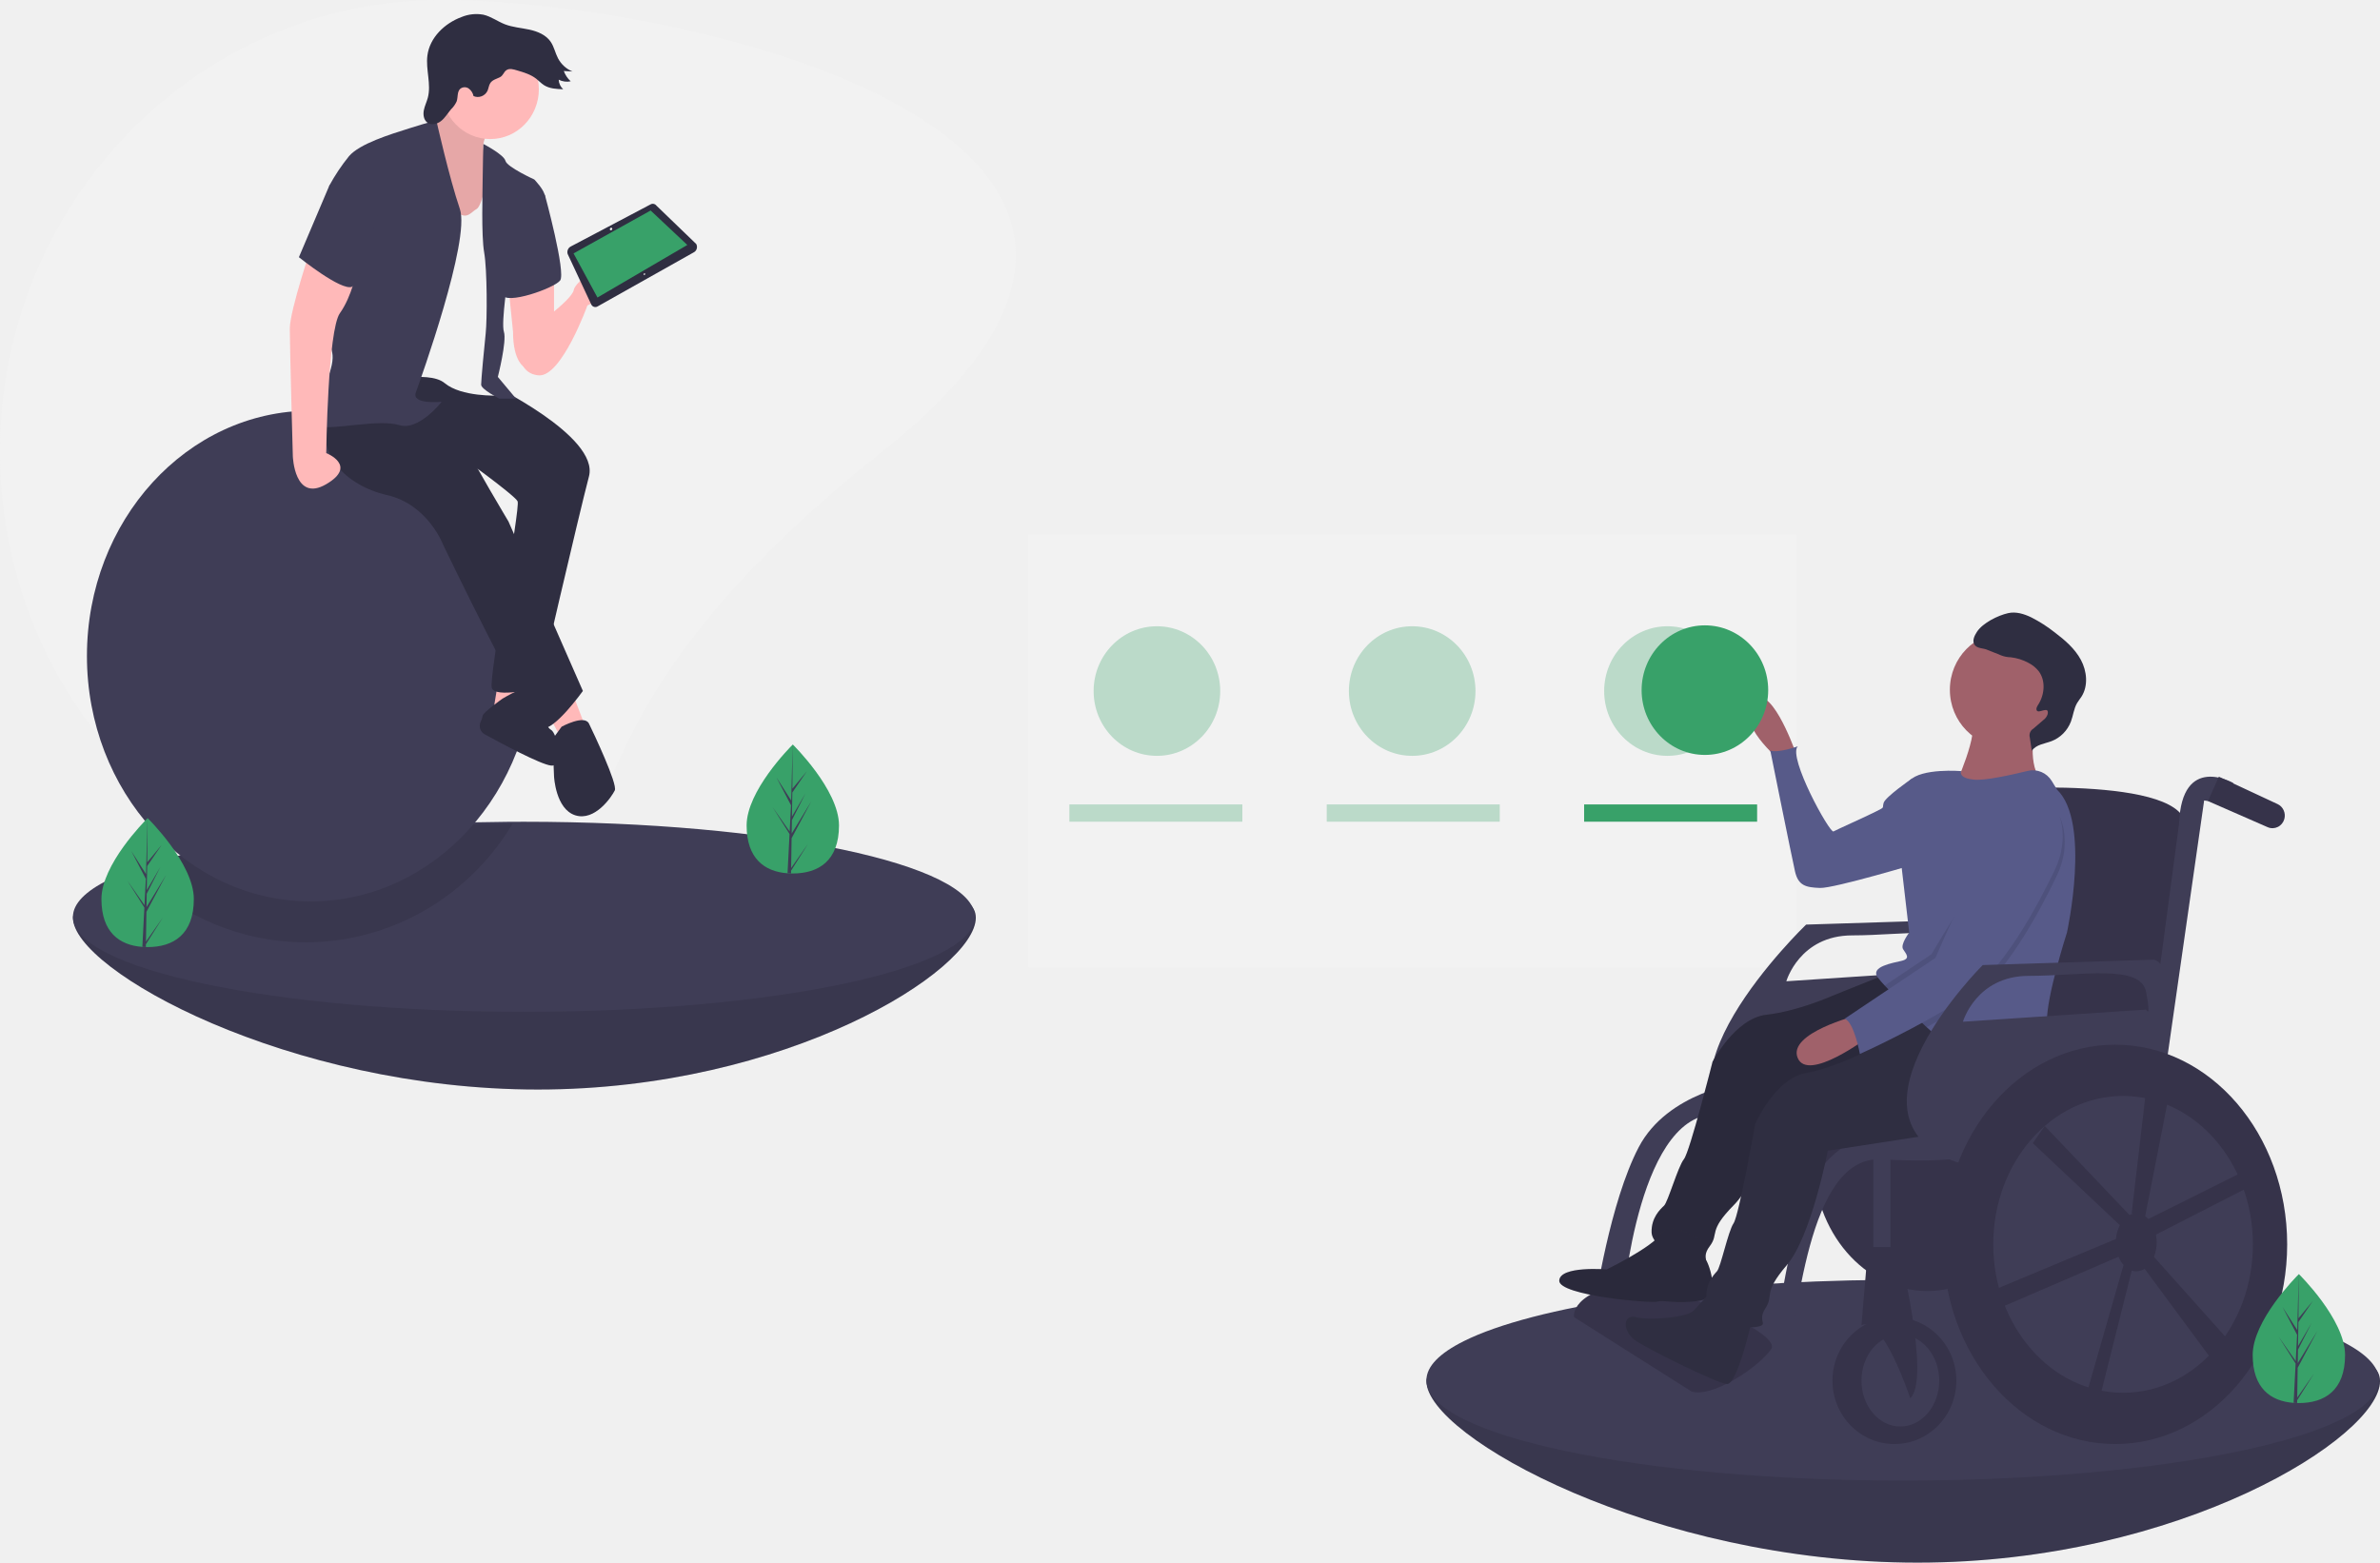
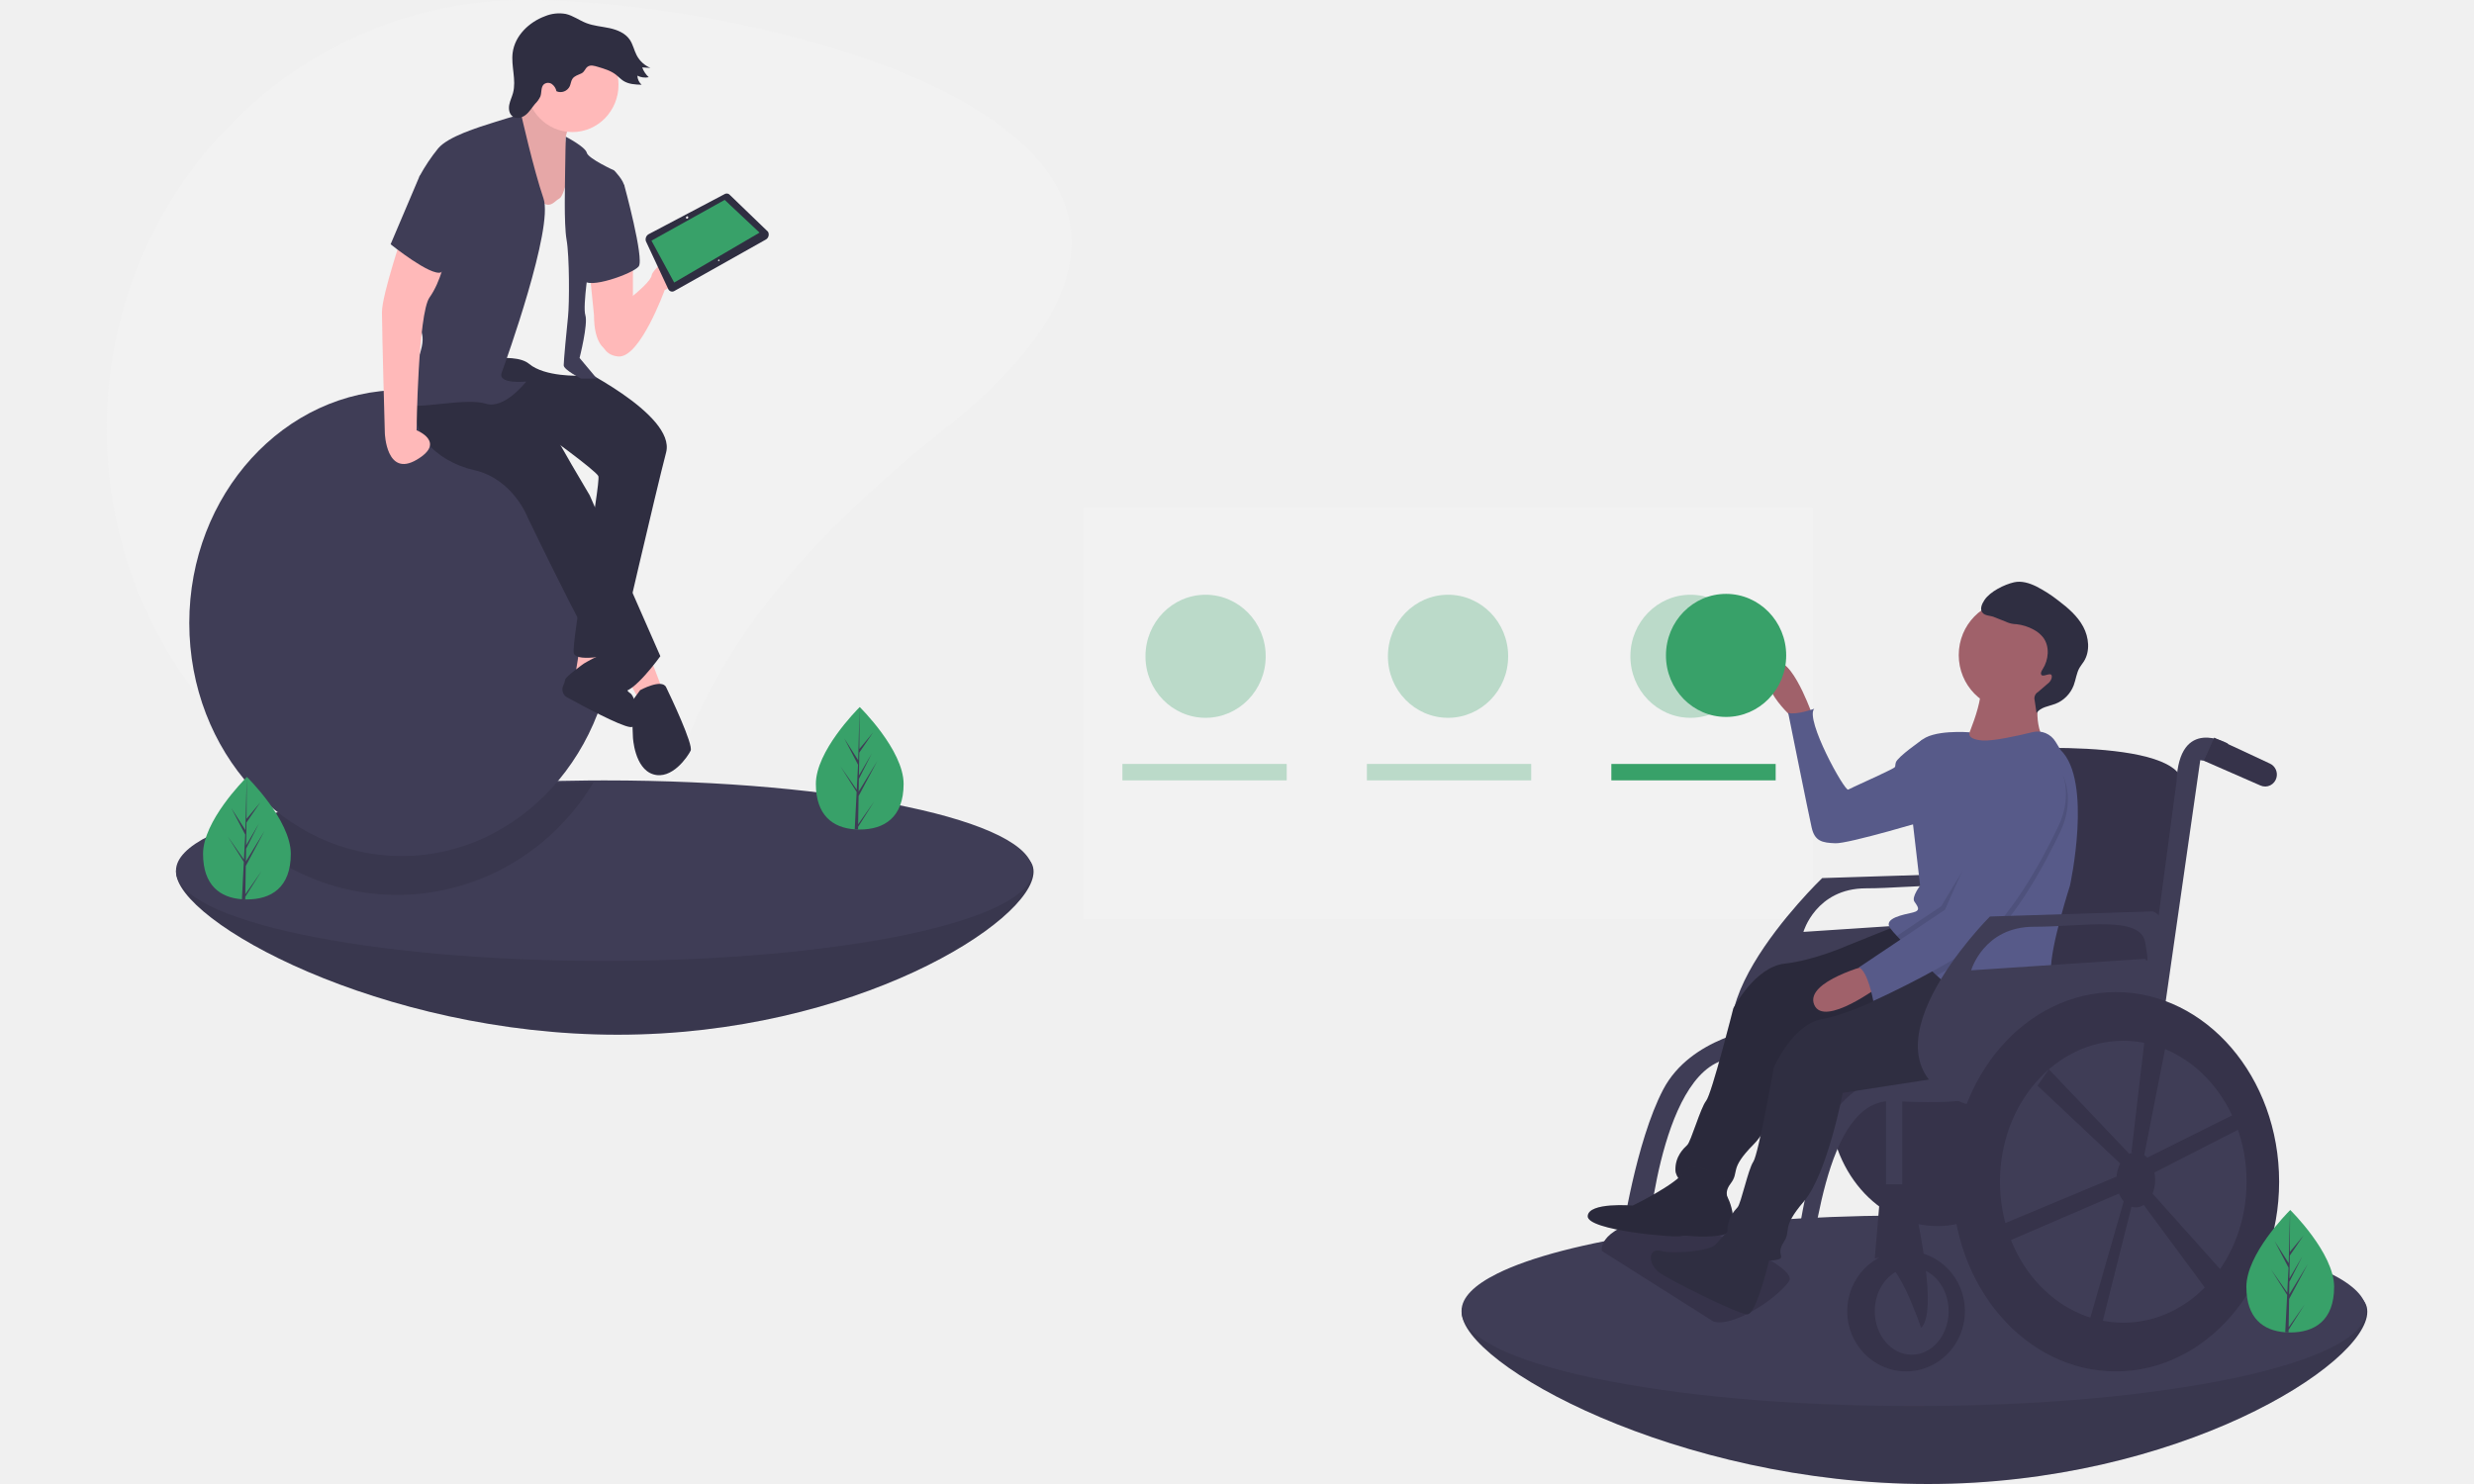
- <svg xmlns="http://www.w3.org/2000/svg" width="399" height="262" viewBox="0 0 399 262" fill="none">
+ <svg xmlns="http://www.w3.org/2000/svg" width="500" height="300" viewBox="0 0 399 262" fill="none">
  <g clip-path="url(#clip0)">
    <path d="M147.906 75.713C81.175 128.653 114.796 151.426 73.953 151.426C33.11 151.426 0 117.528 0 75.713C0 33.898 33.11 0 73.953 0C114.796 0 214.637 22.773 147.906 75.713Z" fill="#F2F2F2" />
    <path d="M163.59 153.879C163.59 162.678 131.921 182.678 90.17 182.678C48.42 182.678 12.23 162.678 12.23 153.879C12.23 151.679 15.775 154.412 19.598 152.508C30.725 146.957 57.258 151.049 87.373 150.82C88.302 150.812 89.234 150.807 90.17 150.807C131.921 150.807 163.59 145.081 163.59 153.879Z" fill="#3F3D56" />
    <path opacity="0.1" d="M163.59 153.879C163.59 162.678 131.921 182.678 90.17 182.678C48.42 182.678 12.23 162.678 12.23 153.879C12.23 151.679 15.775 154.412 19.598 152.508C30.725 146.957 57.258 151.049 87.373 150.82C88.302 150.812 89.234 150.807 90.17 150.807C131.921 150.807 163.59 145.081 163.59 153.879Z" fill="black" />
    <path d="M163.422 153.715C163.422 162.513 129.577 169.65 87.826 169.65C46.075 169.65 12.23 162.513 12.23 153.715C12.23 151.514 14.343 149.421 18.165 147.517C29.293 141.966 54.914 138.021 85.029 137.793C85.958 137.784 86.89 137.78 87.826 137.78C129.577 137.78 163.422 144.916 163.422 153.715Z" fill="#3F3D56" />
    <path opacity="0.1" d="M85.928 138.119C82.716 143.479 78.362 148.025 73.191 151.416C68.019 154.807 62.165 156.955 56.066 157.7C49.968 158.445 43.785 157.767 37.979 155.716C32.174 153.666 26.897 150.296 22.544 145.86C33.093 141.441 57.38 138.301 85.928 138.119Z" fill="black" />
    <path d="M52.079 151.137C72.793 151.137 89.584 132.718 89.584 109.996C89.584 87.275 72.793 68.856 52.079 68.856C31.366 68.856 14.575 87.275 14.575 109.996C14.575 132.718 31.366 151.137 52.079 151.137Z" fill="#3F3D56" />
    <path d="M92.882 46.253V55.897L88.045 61.632C88.045 61.632 86.008 60.85 86.008 55.637L85.244 48.078L92.882 46.253Z" fill="#FFB9B9" />
    <path d="M88.045 55.897C88.045 55.897 95.937 50.424 96.192 48.599C96.447 46.775 107.649 38.434 105.866 43.647C104.084 48.86 98.483 51.206 98.483 51.206C98.483 51.206 94.155 63.196 90.336 62.935C86.517 62.674 86.517 57.722 88.045 55.897Z" fill="#FFB9B9" />
    <path d="M83.462 114.544L82.698 119.236L86.772 118.194V114.544H83.462Z" fill="#FFB9B9" />
    <path d="M84.226 117.151C84.226 117.151 88.934 114.295 89.126 115.593C89.318 116.89 91.355 121.843 92.373 122.364C93.391 122.885 94.664 128.62 92.373 128.359C90.598 128.157 84.089 124.672 81.244 123.11C80.894 122.917 80.629 122.594 80.505 122.207C80.38 121.82 80.406 121.399 80.576 121.03C80.742 120.714 80.858 120.372 80.916 120.018C80.916 119.497 84.226 117.151 84.226 117.151Z" fill="#2F2E41" />
    <path d="M81.935 64.238C81.935 64.238 100.52 73.101 98.738 79.878C96.956 86.655 90.336 115.326 90.336 115.326C90.336 115.326 82.953 117.151 82.444 115.326C81.935 113.502 87.281 85.091 86.772 84.048C86.263 83.005 76.843 76.228 76.843 76.228L57.493 67.888L65.641 60.068L81.935 64.238Z" fill="#2F2E41" />
    <path d="M95.937 116.108L98.229 122.104L94.155 123.928L91.609 119.236L95.937 116.108Z" fill="#FFB9B9" />
    <path d="M82.189 21.491C82.189 21.491 79.898 24.619 81.68 26.183C83.462 27.747 82.189 33.481 82.189 33.481L79.898 39.998L70.733 38.173V27.486L71.242 22.273C71.242 22.273 75.824 17.842 76.334 14.453C76.843 11.065 82.189 21.491 82.189 21.491Z" fill="#FFB9B9" />
    <path opacity="0.1" d="M82.189 21.491C82.189 21.491 79.898 24.619 81.68 26.183C83.462 27.747 82.189 33.481 82.189 33.481L79.898 39.998L70.733 38.173V27.486L71.242 22.273C71.242 22.273 75.824 17.842 76.334 14.453C76.843 11.065 82.189 21.491 82.189 21.491Z" fill="black" />
    <path d="M66.913 62.153C66.913 62.153 78.879 75.707 78.879 76.228C78.879 76.75 85.244 87.436 85.244 87.436L97.719 115.848C97.719 115.848 92.882 122.625 90.845 122.103C88.809 121.582 74.297 91.346 74.297 91.346C74.297 91.346 71.751 84.569 64.877 83.005C58.003 81.442 52.656 75.968 55.202 69.712C57.748 63.456 66.913 62.153 66.913 62.153Z" fill="#2F2E41" />
    <path d="M82.189 23.316C86.689 23.316 90.336 19.581 90.336 14.975C90.336 10.368 86.689 6.634 82.189 6.634C77.69 6.634 74.042 10.368 74.042 14.975C74.042 19.581 77.69 23.316 82.189 23.316Z" fill="#FFB9B9" />
    <path d="M81.935 28.529C81.935 28.529 80.916 34.524 79.898 35.045C78.879 35.566 78.116 37.391 75.824 34.785C73.533 32.178 71.496 26.965 71.496 26.965L63.604 36.87L62.84 64.238C62.84 64.238 71.751 61.892 74.551 64.238C77.352 66.584 83.462 66.324 83.462 66.324L82.189 61.111L83.208 52.248L82.953 44.168L82.698 38.434L81.935 28.529Z" fill="#F2F2F2" />
    <path d="M81.038 24.142C81.038 24.142 84.481 25.922 84.735 26.965C84.99 28.008 89.572 30.093 89.572 30.093C89.572 30.093 91.355 31.917 91.355 32.96C91.355 34.002 85.244 45.993 85.244 45.993C85.244 45.993 83.971 54.073 84.481 55.637C84.99 57.201 83.462 63.196 83.462 63.196L86.517 66.845H83.717C83.717 66.845 80.662 65.281 80.662 64.499C80.662 63.717 81.171 58.243 81.425 55.897C81.68 53.552 81.68 45.211 81.171 42.343C80.662 39.476 80.916 31.917 80.916 30.093C80.916 28.268 81.038 24.142 81.038 24.142Z" fill="#3F3D56" />
    <path d="M73.151 20.184C73.151 20.184 72.005 20.448 68.696 21.491C65.386 22.534 60.294 24.098 58.512 26.183C57.261 27.725 56.153 29.383 55.202 31.135L56.221 49.902C56.221 49.902 54.184 53.812 54.438 55.897C54.693 57.983 56.73 58.243 55.202 62.674C53.675 67.106 50.62 71.015 53.42 71.537C56.221 72.058 63.604 70.233 66.913 71.276C70.223 72.319 74.042 67.366 74.042 67.366C74.042 67.366 68.95 67.888 69.714 65.802C70.478 63.717 78.879 40.258 77.097 35.045C75.315 29.832 73.151 20.184 73.151 20.184Z" fill="#3F3D56" />
    <path d="M90.082 31.657L91.355 32.699C91.355 32.699 94.919 45.732 93.901 47.035C92.882 48.338 84.735 51.206 84.226 49.381C83.717 47.556 90.082 31.657 90.082 31.657Z" fill="#3F3D56" />
    <path d="M52.402 40.779C52.402 40.779 48.583 51.987 48.583 55.115C48.583 58.243 49.092 76.489 49.092 76.489C49.092 76.489 49.346 84.309 54.693 81.181C60.039 78.053 54.693 75.968 54.693 75.968C54.693 75.968 54.948 55.376 56.984 52.509C59.021 49.642 59.785 45.471 59.785 45.471L52.402 40.779Z" fill="#FFB9B9" />
    <path d="M94.155 121.843C94.155 121.843 97.974 119.758 98.738 121.321C99.502 122.885 103.575 131.487 103.066 132.53C102.557 133.572 99.756 137.743 96.447 136.7C93.137 135.657 92.882 130.184 92.882 130.184L92.628 123.928L94.155 121.843Z" fill="#2F2E41" />
    <path d="M83.784 12.96C83.223 13.23 82.558 13.392 82.205 13.915C81.944 14.302 81.918 14.805 81.727 15.233C81.519 15.657 81.161 15.983 80.725 16.146C80.29 16.309 79.811 16.296 79.385 16.11C79.28 15.591 78.986 15.132 78.561 14.829C78.346 14.684 78.092 14.614 77.836 14.629C77.579 14.643 77.334 14.741 77.136 14.909C76.612 15.421 76.797 16.314 76.552 17.013C76.323 17.505 76.006 17.949 75.62 18.323C75.062 18.981 74.618 19.753 73.947 20.289C73.276 20.824 72.258 21.056 71.592 20.515C71.031 20.06 70.915 19.22 71.051 18.501C71.187 17.782 71.525 17.12 71.715 16.414C72.334 14.12 71.348 11.671 71.653 9.311C72.044 6.288 74.554 3.9 77.355 2.863C78.521 2.377 79.797 2.239 81.037 2.464C82.318 2.757 83.412 3.592 84.639 4.07C85.952 4.58 87.378 4.67 88.752 4.968C90.125 5.267 91.538 5.844 92.335 7.027C92.891 7.852 93.082 8.877 93.542 9.762C94.072 10.772 94.931 11.559 95.97 11.988L94.518 11.904C94.761 12.567 95.158 13.16 95.675 13.632C94.994 13.774 94.286 13.678 93.665 13.36C93.676 13.665 93.749 13.965 93.877 14.241C94.006 14.517 94.189 14.763 94.414 14.963C93.297 14.929 92.119 14.876 91.175 14.263C90.713 13.963 90.336 13.546 89.901 13.205C88.974 12.48 87.823 12.136 86.702 11.807C86.113 11.634 85.404 11.393 84.872 11.781C84.428 12.104 84.358 12.684 83.784 12.96Z" fill="#2F2E41" />
    <path d="M59.021 28.007L55.202 31.135L50.11 43.125C50.11 43.125 57.239 48.86 59.021 48.078C60.803 47.296 63.858 33.481 63.858 33.481L59.021 28.007Z" fill="#3F3D56" />
    <path d="M116.299 42.314L100.23 51.351C100.136 51.414 100.031 51.456 99.92 51.473C99.81 51.49 99.697 51.482 99.59 51.45C99.482 51.418 99.383 51.361 99.299 51.286C99.216 51.21 99.149 51.116 99.104 51.011L95.168 42.587C95.093 42.347 95.106 42.087 95.202 41.856C95.299 41.624 95.473 41.435 95.694 41.325L109.036 34.284C109.2 34.183 109.395 34.147 109.584 34.184C109.772 34.221 109.94 34.328 110.057 34.484L116.721 40.912C116.787 41.031 116.828 41.163 116.842 41.3C116.856 41.436 116.843 41.575 116.804 41.706C116.764 41.837 116.699 41.958 116.612 42.063C116.525 42.168 116.419 42.253 116.299 42.314V42.314Z" fill="#2F2E41" />
    <path d="M115.227 41.07L100.162 49.885L96.153 42.488L109.076 35.293L115.227 41.07Z" fill="#38A169" />
    <path d="M102.587 38.522C102.665 38.426 102.664 38.292 102.584 38.224C102.504 38.155 102.375 38.178 102.297 38.274C102.218 38.37 102.219 38.504 102.3 38.572C102.38 38.641 102.508 38.618 102.587 38.522Z" fill="#F2F2F2" />
    <path d="M108.132 46.048C108.184 45.984 108.183 45.895 108.13 45.85C108.076 45.804 107.991 45.819 107.938 45.883C107.886 45.947 107.887 46.036 107.94 46.082C107.994 46.128 108.079 46.113 108.132 46.048Z" fill="#F2F2F2" />
    <path d="M32.495 150.738C32.495 156.709 29.028 158.794 24.751 158.794C24.652 158.794 24.553 158.793 24.454 158.79C24.256 158.786 24.06 158.776 23.866 158.763C20.006 158.483 17.007 156.291 17.007 150.738C17.007 144.993 24.179 137.742 24.719 137.204L24.72 137.203C24.74 137.182 24.751 137.172 24.751 137.172C24.751 137.172 32.495 144.768 32.495 150.738Z" fill="#38A169" />
    <path d="M24.469 157.88L27.301 153.829L24.462 158.326L24.454 158.79C24.256 158.786 24.06 158.776 23.866 158.763L24.171 152.789L24.169 152.743L24.174 152.735L24.203 152.17L21.356 147.662L24.212 151.747L24.219 151.866L24.449 147.353L22.012 142.695L24.479 146.561L24.719 137.204L24.72 137.172V137.203L24.68 144.582L27.106 141.656L24.67 145.217L24.606 149.258L26.871 145.38L24.596 149.853L24.561 152.1L27.849 146.701L24.548 152.883L24.469 157.88Z" fill="#3F3D56" />
    <path d="M140.656 138.396C140.656 144.367 137.19 146.452 132.913 146.452C132.813 146.452 132.714 146.45 132.616 146.448C132.418 146.444 132.221 146.434 132.027 146.421C128.167 146.141 125.169 143.949 125.169 138.396C125.169 132.65 132.34 125.399 132.88 124.862L132.881 124.861C132.902 124.84 132.913 124.83 132.913 124.83C132.913 124.83 140.656 132.426 140.656 138.396Z" fill="#38A169" />
    <path d="M132.63 145.538L135.463 141.487L132.623 145.983L132.616 146.448C132.418 146.444 132.221 146.434 132.027 146.421L132.332 140.447L132.33 140.401L132.335 140.393L132.364 139.828L129.518 135.32L132.373 139.405L132.38 139.524L132.61 135.011L130.173 130.353L132.64 134.219L132.88 124.862L132.881 124.83V124.861L132.841 132.24L135.267 129.314L132.831 132.875L132.767 136.916L135.033 133.038L132.758 137.511L132.722 139.758L136.01 134.359L132.709 140.541L132.63 145.538Z" fill="#3F3D56" />
    <path d="M301.119 89.642H172.38V162.214H301.119V89.642Z" fill="#F2F2F2" />
    <path opacity="0.3" d="M193.954 126.729C199.814 126.729 204.565 121.865 204.565 115.866C204.565 109.866 199.814 105.003 193.954 105.003C188.094 105.003 183.344 109.866 183.344 115.866C183.344 121.865 188.094 126.729 193.954 126.729Z" fill="#38A169" />
    <path opacity="0.3" d="M236.75 126.729C242.609 126.729 247.36 121.865 247.36 115.866C247.36 109.866 242.609 105.003 236.75 105.003C230.89 105.003 226.139 109.866 226.139 115.866C226.139 121.865 230.89 126.729 236.75 126.729Z" fill="#38A169" />
    <path opacity="0.3" d="M279.545 126.729C285.405 126.729 290.155 121.865 290.155 115.866C290.155 109.866 285.405 105.003 279.545 105.003C273.685 105.003 268.934 109.866 268.934 115.866C268.934 121.865 273.685 126.729 279.545 126.729Z" fill="#38A169" />
    <path opacity="0.3" d="M208.278 134.876H179.277V137.772H208.278V134.876Z" fill="#38A169" />
    <path opacity="0.3" d="M251.427 134.876H222.425V137.772H251.427V134.876Z" fill="#38A169" />
    <path d="M294.576 134.876H265.574V137.772H294.576V134.876Z" fill="#38A169" />
    <path d="M399 231.584C399 240.877 365.552 262 321.456 262C277.359 262 239.137 240.877 239.137 231.584C239.137 229.259 242.881 232.146 246.918 230.135C258.67 224.272 286.694 228.594 318.501 228.353C319.482 228.344 320.467 228.339 321.456 228.339C365.552 228.339 399 222.291 399 231.584Z" fill="#3F3D56" />
    <path opacity="0.1" d="M399 231.584C399 240.877 365.552 262 321.456 262C277.359 262 239.137 240.877 239.137 231.584C239.137 229.259 242.881 232.146 246.918 230.135C258.67 224.272 286.694 228.594 318.501 228.353C319.482 228.344 320.467 228.339 321.456 228.339C365.552 228.339 399 222.291 399 231.584Z" fill="black" />
    <path d="M398.823 231.41C398.823 240.703 363.077 248.24 318.98 248.24C274.883 248.24 239.137 240.703 239.137 231.41C239.137 229.086 241.368 226.875 245.405 224.864C257.157 219.001 284.218 214.834 316.025 214.593C317.006 214.584 317.991 214.58 318.98 214.58C363.077 214.58 398.823 222.117 398.823 231.41Z" fill="#3F3D56" />
    <path d="M323.116 216.464C333.672 216.464 342.229 206.529 342.229 194.272C342.229 182.016 333.672 172.08 323.116 172.08C312.56 172.08 304.003 182.016 304.003 194.272C304.003 206.529 312.56 216.464 323.116 216.464Z" fill="#36334A" />
    <path d="M331.513 154.119L302.788 155.024C302.788 155.024 273.32 183.338 294.311 191.029C294.311 191.029 324.221 192.35 330.408 187.373C330.408 187.373 338.141 156.155 331.513 154.119ZM330.187 162.489L299.473 164.525C299.473 164.525 301.683 156.833 310.521 156.833C319.36 156.833 329.303 154.797 330.187 159.548C331.071 164.298 330.187 162.489 330.187 162.489Z" fill="#3F3D56" />
    <path d="M360.9 171.99L323.116 170.633L331.955 132.402C331.955 132.402 367.308 129.687 366.424 138.962C365.54 148.237 360.9 171.99 360.9 171.99Z" fill="#36334A" />
    <path d="M324.424 190.265C324.424 190.265 301.683 194.386 293.508 182.17C285.332 169.954 324.442 176.514 324.442 176.514L327.756 185.789L324.424 190.265Z" fill="#36334A" />
    <path d="M317.592 242.118C323.328 242.118 327.977 237.357 327.977 231.485C327.977 225.613 323.328 220.853 317.592 220.853C311.857 220.853 307.207 225.613 307.207 231.485C307.207 237.357 311.857 242.118 317.592 242.118Z" fill="#36334A" />
    <path d="M318.586 239.177C322.186 239.177 325.105 235.733 325.105 231.485C325.105 227.238 322.186 223.794 318.586 223.794C314.986 223.794 312.068 227.238 312.068 231.485C312.068 235.733 314.986 239.177 318.586 239.177Z" fill="#3F3D56" />
    <path d="M374.379 131.271C374.379 131.271 365.761 126.294 365.319 138.057L358.028 192.802H361.121L369.518 134.211C369.518 134.211 373.716 134.89 374.379 134.89C375.042 134.89 374.379 131.271 374.379 131.271Z" fill="#3F3D56" />
    <path d="M382.965 137.311C382.887 137.602 382.748 137.871 382.559 138.103C382.37 138.334 382.135 138.521 381.869 138.652C381.604 138.782 381.314 138.853 381.02 138.86C380.725 138.867 380.433 138.809 380.162 138.69L370.165 134.314L371.979 130.225L381.831 134.819C382.279 135.028 382.639 135.394 382.847 135.851C383.055 136.308 383.097 136.825 382.965 137.311V137.311Z" fill="#36334A" />
    <path d="M322.232 188.956C322.232 188.956 306.323 187.147 301.904 202.756C297.485 218.365 297.927 230.354 294.17 229.449C290.414 228.545 282.46 225.377 282.46 225.377L283.122 230.128C283.122 230.128 297.043 237.367 299.253 229.676C301.462 221.984 302.788 193.707 315.383 194.386C327.977 195.064 330.187 193.707 330.187 193.707L322.232 188.956Z" fill="#3F3D56" />
    <path d="M291.961 181.491C291.961 181.491 279.587 183.075 274.726 192.35C269.865 201.625 267.434 218.365 267.434 218.365H272.074C272.074 218.365 274.726 185.111 288.646 186.92L291.961 181.491Z" fill="#3F3D56" />
    <path d="M283.564 233.295L263.899 220.853C263.899 220.853 262.794 216.329 275.389 214.519C275.389 214.519 299.201 223.045 296.907 226.247C294.612 229.449 286.879 234.426 283.564 233.295Z" fill="#36334A" />
    <path d="M320.075 161.784C320.68 162.46 331.824 173.314 331.824 173.314C331.824 173.314 330.716 180.89 318.794 181.83L298.923 183.397C298.923 183.397 295.167 197.509 290.701 202.018C286.235 206.528 288.285 206.78 286.609 208.978C284.933 211.176 287.285 211.765 284.741 211.978C282.197 212.192 276.941 209.043 276.884 206.607C276.826 204.171 278.311 202.776 278.97 202.156C279.63 201.536 281.302 195.607 282.305 194.352C283.308 193.098 287.104 178.015 287.104 178.015C287.104 178.015 290.894 170.719 296.147 170.136C301.4 169.554 307.244 166.939 307.244 166.939" fill="#2F2E41" />
    <path opacity="0.1" d="M320.075 161.784C320.68 162.46 331.824 173.314 331.824 173.314C331.824 173.314 330.716 180.89 318.794 181.83L298.923 183.397C298.923 183.397 295.167 197.509 290.701 202.018C286.235 206.528 288.285 206.78 286.609 208.978C284.933 211.176 287.285 211.765 284.741 211.978C282.197 212.192 276.941 209.043 276.884 206.607C276.826 204.171 278.311 202.776 278.97 202.156C279.63 201.536 281.302 195.607 282.305 194.352C283.308 193.098 287.104 178.015 287.104 178.015C287.104 178.015 290.894 170.719 296.147 170.136C301.4 169.554 307.244 166.939 307.244 166.939" fill="black" />
    <path d="M300.799 125.557C300.799 125.557 296.618 113.924 293.755 117.631C290.893 121.338 298.361 127.425 298.361 127.425L300.799 125.557Z" fill="#A0616A" />
    <path d="M322.828 131.63L320.447 130.599C320.447 130.599 316.077 133.623 315.789 134.604C315.501 135.586 316.125 135.242 314.408 136.106C312.691 136.97 308.002 139.061 307.378 139.404C306.755 139.748 299.696 126.963 301.384 125.127C301.384 125.127 298.225 126.293 296.787 125.851C296.787 125.851 300.377 143.675 300.924 146.09C301.47 148.505 302.746 148.79 305.124 148.879C307.502 148.967 321.945 144.629 321.945 144.629L322.828 131.63Z" fill="#575A89" />
    <path d="M285.576 208.232C285.576 208.232 285.455 210.76 285.868 211.051C286.28 211.342 288.828 217.494 284.903 218.087C280.979 218.681 278.824 217.908 277.875 218.235C276.926 218.562 261.282 217.24 261.403 214.712C261.523 212.183 269.345 212.844 269.345 212.844C269.345 212.844 277.093 209.096 278.543 206.759C279.994 204.421 285.576 208.232 285.576 208.232Z" fill="#2F2E41" />
    <path opacity="0.1" d="M285.576 208.232C285.576 208.232 285.455 210.76 285.868 211.051C286.28 211.342 288.828 217.494 284.903 218.087C280.979 218.681 278.824 217.908 277.875 218.235C276.926 218.562 261.282 217.24 261.403 214.712C261.523 212.183 269.345 212.844 269.345 212.844C269.345 212.844 277.093 209.096 278.543 206.759C279.994 204.421 285.576 208.232 285.576 208.232Z" fill="black" />
    <path d="M293.648 221.551C293.648 221.551 291.269 232.164 289.523 232.055C287.778 231.947 275.457 225.808 273.941 224.592C271.994 223.031 272.071 220.272 274.305 220.852C276.54 221.431 282.859 220.911 283.933 219.743L286.696 216.739L293.648 221.551Z" fill="#2F2E41" />
    <path d="M318.04 162.586C318.692 163.214 338.522 180.437 338.522 180.437C338.522 180.437 337.956 188.075 326.131 189.9L306.424 192.942C306.424 192.942 303.68 207.296 299.546 212.126C295.413 216.956 297.475 217.054 295.959 219.371C294.444 221.688 296.832 222.101 294.309 222.503C291.787 222.905 286.321 220.156 286.091 217.731C285.861 215.306 287.243 213.804 287.856 213.136C288.47 212.468 289.717 206.43 290.628 205.105C291.54 203.78 294.255 188.454 294.255 188.454C294.255 188.454 297.516 180.895 302.714 179.923C307.912 178.952 313.555 175.908 313.555 175.908" fill="#2F2E41" />
    <path d="M336.294 125.274C341.487 125.274 345.696 120.964 345.696 115.648C345.696 110.331 341.487 106.021 336.294 106.021C331.101 106.021 326.891 110.331 326.891 115.648C326.891 120.964 331.101 125.274 336.294 125.274Z" fill="#A0616A" />
    <path d="M341.222 121.657C341.222 121.657 339.812 127.538 341.96 130.552C344.108 133.566 327.594 132.131 327.594 132.131C327.594 132.131 332.064 122.589 330.415 120.37C328.765 118.151 341.222 121.657 341.222 121.657Z" fill="#A0616A" />
    <path d="M320.114 130.903C318.119 133.073 318.799 145.375 318.799 145.375L320.074 156.361C320.074 156.361 318.549 158.354 319.047 159.15C319.546 159.945 320.361 160.73 318.788 161.103C317.215 161.476 313.59 162.075 314.751 163.823C315.13 164.318 315.535 164.791 315.966 165.239C316.336 165.64 316.775 166.105 317.274 166.623C318.44 167.829 319.924 169.312 321.569 170.876C322.035 171.322 322.513 171.772 323.003 172.226C329.281 178.041 337.089 184.196 338.704 181.242C341.409 176.294 343.289 175.587 343.164 171.375C343.04 167.163 346.522 156.354 346.522 156.354C346.522 156.354 350.571 137.907 344.865 132.408L343.973 130.947C343.559 130.268 342.947 129.739 342.223 129.436C341.499 129.133 340.701 129.07 339.94 129.257C337.156 129.939 332.887 130.88 331.037 130.728C328.179 130.492 328.806 129.289 328.806 129.289C328.806 129.289 322.109 128.734 320.114 130.903Z" fill="#575A89" />
    <path d="M311.298 170.253C311.298 170.253 299.665 173.207 301.372 177.37C303.078 181.533 313.148 173.925 313.148 173.925L311.298 170.253Z" fill="#A0616A" />
    <path d="M341.497 119.17C341.266 118.882 341.495 118.463 341.696 118.153C342.776 116.493 342.982 114.131 341.794 112.551C341.326 111.962 340.741 111.482 340.077 111.144C339.145 110.638 338.128 110.319 337.08 110.202C336.522 110.194 335.97 110.082 335.451 109.874C335.123 109.703 333.576 109.149 333.244 108.987C332.514 108.632 331.498 108.785 331.03 108.11C330.583 107.464 331.001 106.579 331.435 105.925C332.426 104.432 334.931 103.196 336.651 102.804C337.956 102.507 339.319 102.925 340.528 103.508C341.923 104.217 343.246 105.064 344.478 106.038C346.17 107.322 347.837 108.744 348.853 110.633C349.87 112.521 350.114 114.981 348.966 116.788C348.727 117.165 348.435 117.505 348.211 117.891C347.665 118.833 347.566 119.972 347.18 120.994C346.893 121.741 346.456 122.418 345.897 122.982C345.339 123.545 344.671 123.982 343.938 124.265C342.762 124.71 341.315 124.833 340.621 125.902L340.296 123.674C340.212 123.393 340.224 123.091 340.331 122.818C340.437 122.545 340.632 122.318 340.883 122.174L342.549 120.738C342.881 120.507 343.133 120.174 343.269 119.788C343.629 118.249 341.883 119.648 341.497 119.17Z" fill="#2F2E41" />
    <path opacity="0.1" d="M324.82 161.565L317.274 166.623C318.77 168.172 320.792 170.177 323.003 172.226C325.097 171.072 327.233 169.822 329.144 168.566C336.136 163.972 342.13 152.436 344.816 146.84C347.502 141.244 345.316 136.934 345.316 136.934C343.537 136.127 341.654 135.585 339.725 135.323C336.225 134.783 324.82 161.565 324.82 161.565Z" fill="black" />
    <path opacity="0.1" d="M323.823 159.975L315.966 165.239C316.336 165.64 316.775 166.105 317.274 166.623C318.44 167.829 319.924 169.312 321.569 170.876C323.801 169.656 326.104 168.318 328.147 166.975C335.139 162.381 341.133 150.846 343.819 145.25C346.505 139.654 339.279 141.661 339.279 141.661C339.279 141.661 343.028 139.923 339.528 139.383C336.028 138.843 323.823 159.975 323.823 159.975Z" fill="black" />
    <path d="M344.971 135.972C344.971 135.972 347.157 140.282 344.471 145.878C341.785 151.474 335.791 163.01 328.799 167.604C321.808 172.198 311.805 176.723 311.805 176.723C311.805 176.723 310.856 171.402 309.255 170.803L324.475 160.603C324.475 160.603 335.88 133.821 339.38 134.361C341.309 134.622 343.191 135.165 344.971 135.972Z" fill="#575A89" />
    <path d="M314.057 192.802V219.27H316.929V192.349L314.057 192.802Z" fill="#3F3D56" />
    <path d="M318.255 209.09C318.255 209.09 323.779 231.259 320.244 234.426C320.244 234.426 315.603 220.401 312.068 222.21L313.173 209.09H318.255Z" fill="#36334A" />
    <path d="M361.121 160.905L332.396 161.81C332.396 161.81 306.986 187.147 327.977 194.838C327.977 194.838 353.83 199.136 360.016 194.159C360.016 194.159 367.75 162.941 361.121 160.905ZM359.795 169.275L329.082 171.311C329.082 171.311 331.292 163.62 340.13 163.62C348.968 163.62 358.912 161.584 359.795 166.334C360.679 171.085 359.795 169.275 359.795 169.275V169.275Z" fill="#3F3D56" />
    <path d="M354.603 242.118C370.528 242.118 383.438 227.128 383.438 208.637C383.438 190.147 370.528 175.157 354.603 175.157C338.678 175.157 325.768 190.147 325.768 208.637C325.768 227.128 338.678 242.118 354.603 242.118Z" fill="#36334A" />
    <path d="M355.929 233.521C367.949 233.521 377.693 222.38 377.693 208.637C377.693 194.894 367.949 183.753 355.929 183.753C343.908 183.753 334.164 194.894 334.164 208.637C334.164 222.38 343.908 233.521 355.929 233.521Z" fill="#3F3D56" />
    <path d="M361.563 208.298C361.563 207.864 361.52 207.431 361.437 207.005L377.693 198.684L376.588 196.195L360.167 204.386C360.001 204.211 359.819 204.055 359.621 203.919L359.634 203.922L364.436 179.455L360.188 179.356L357.365 203.434L357.636 203.492C357.416 203.539 357.203 203.613 357.002 203.714L342.8 188.789L340.793 191.671L355.385 205.415C355.019 206.134 354.799 206.922 354.739 207.731L334.164 216.329L333.722 219.948L355.169 210.714C355.369 211.222 355.652 211.691 356.007 212.101L349.41 235.105H351.841L357.378 213.037C357.624 213.118 357.88 213.16 358.138 213.162C358.637 213.157 359.124 213.008 359.543 212.731L371.064 228.318L374.6 225.83L361.1 210.733C361.41 209.96 361.567 209.133 361.563 208.298Z" fill="#36334A" />
    <path d="M285.823 126.576C291.683 126.576 296.433 121.712 296.433 115.713C296.433 109.713 291.683 104.85 285.823 104.85C279.963 104.85 275.212 109.713 275.212 115.713C275.212 121.712 279.963 126.576 285.823 126.576Z" fill="#38A169" />
    <path d="M393.145 227.19C393.145 233.162 389.678 235.246 385.401 235.246C385.302 235.246 385.203 235.245 385.105 235.243C384.906 235.238 384.71 235.229 384.516 235.215C380.656 234.935 377.657 232.743 377.657 227.19C377.657 221.445 384.829 214.194 385.369 213.656L385.37 213.655C385.39 213.634 385.401 213.624 385.401 213.624C385.401 213.624 393.145 221.22 393.145 227.19Z" fill="#38A169" />
    <path d="M385.119 234.333L387.951 230.281L385.112 234.778L385.105 235.243C384.906 235.238 384.71 235.229 384.516 235.215L384.821 229.242L384.819 229.195L384.824 229.187L384.853 228.622L382.006 224.115L384.862 228.199L384.869 228.319L385.099 223.805L382.662 219.148L385.129 223.014L385.369 213.656L385.37 213.624V213.655L385.33 221.034L387.756 218.109L385.32 221.67L385.256 225.711L387.521 221.832L385.246 226.305L385.211 228.552L388.499 223.154L385.198 229.336L385.119 234.333Z" fill="#3F3D56" />
  </g>
  <defs>
    <clipPath id="clip0">
      <rect width="399" height="262" fill="white" />
    </clipPath>
  </defs>
</svg>
